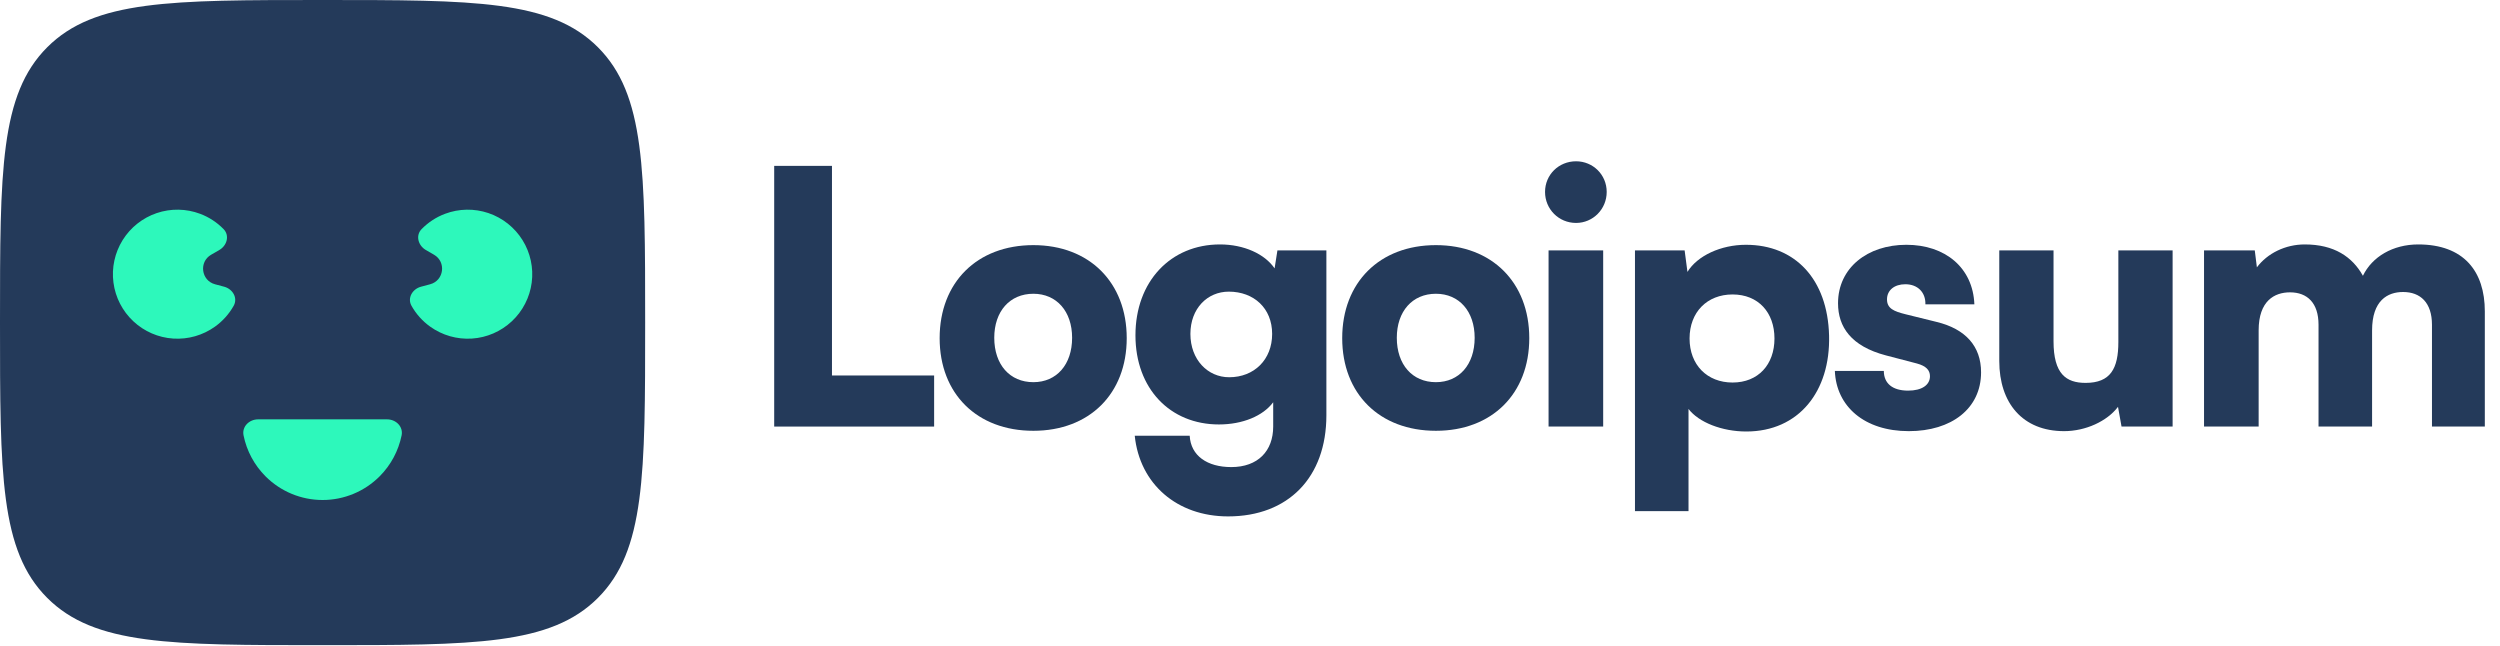
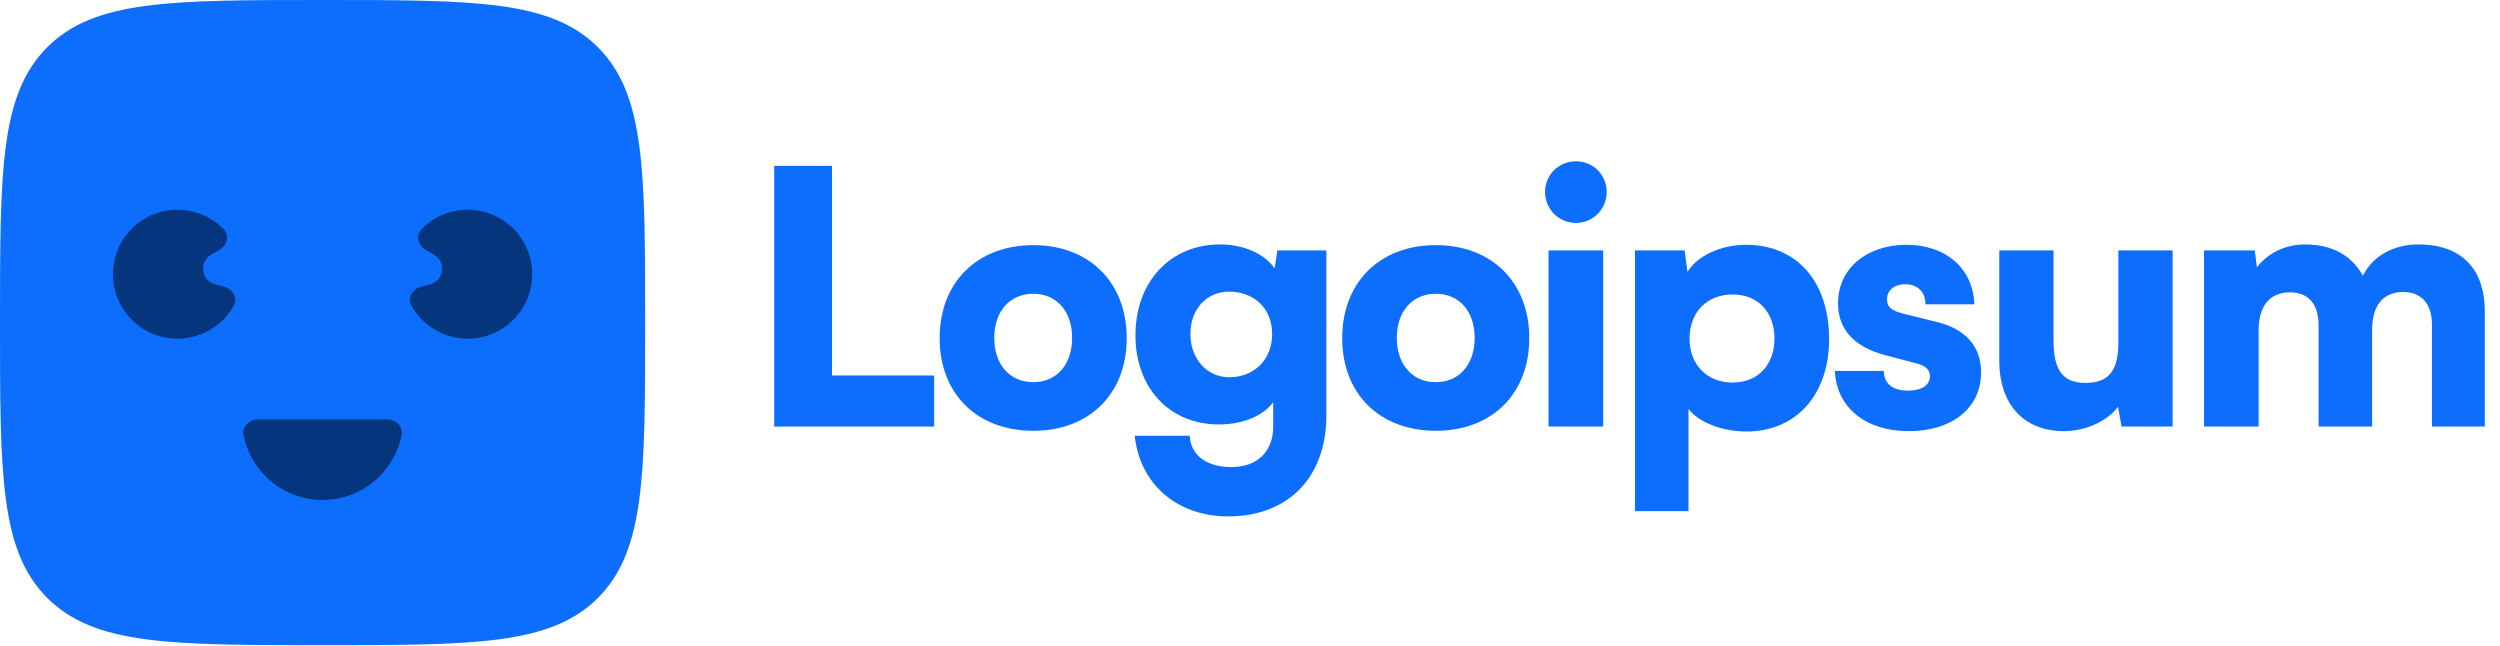
<svg xmlns="http://www.w3.org/2000/svg" id="logo-34" width="155" height="40" viewBox="0 0 155 40" fill="none">
-   <path d="M51.582 10.284H48V26.447H57.916V23.28H51.582V10.284Z" class="ccustom" fill="#243A5A" />
-   <path d="M58.258 20.965C58.258 24.416 60.574 26.709 64.069 26.709C67.541 26.709 69.857 24.416 69.857 20.965C69.857 17.514 67.541 15.198 64.069 15.198C60.574 15.198 58.258 17.514 58.258 20.965ZM61.644 20.943C61.644 19.305 62.605 18.213 64.069 18.213C65.51 18.213 66.471 19.305 66.471 20.943C66.471 22.603 65.51 23.695 64.069 23.695C62.605 23.695 61.644 22.603 61.644 20.943Z" class="ccustom" fill="#243A5A" />
-   <path d="M70.398 20.79C70.398 24.088 72.538 26.316 75.574 26.316C77.038 26.316 78.305 25.792 78.938 24.94V26.447C78.938 27.954 77.999 28.959 76.339 28.959C74.854 28.959 73.827 28.26 73.761 27.015H70.354C70.66 30.008 72.975 32.017 76.142 32.017C79.877 32.017 82.236 29.593 82.236 25.748V15.526H79.2L79.025 16.64C78.414 15.745 77.125 15.155 75.64 15.155C72.582 15.155 70.398 17.448 70.398 20.79ZM73.805 20.703C73.805 19.13 74.854 18.082 76.186 18.082C77.737 18.082 78.873 19.108 78.873 20.703C78.873 22.297 77.759 23.389 76.208 23.389C74.876 23.389 73.805 22.297 73.805 20.703Z" class="ccustom" fill="#243A5A" />
-   <path d="M83.217 20.965C83.217 24.416 85.532 26.709 89.027 26.709C92.5 26.709 94.815 24.416 94.815 20.965C94.815 17.514 92.5 15.198 89.027 15.198C85.532 15.198 83.217 17.514 83.217 20.965ZM86.602 20.943C86.602 19.305 87.563 18.213 89.027 18.213C90.468 18.213 91.429 19.305 91.429 20.943C91.429 22.603 90.468 23.695 89.027 23.695C87.563 23.695 86.602 22.603 86.602 20.943Z" class="ccustom" fill="#243A5A" />
-   <path d="M97.715 13.822C98.763 13.822 99.615 12.97 99.615 11.9C99.615 10.83 98.763 10 97.715 10C96.645 10 95.793 10.83 95.793 11.9C95.793 12.97 96.645 13.822 97.715 13.822ZM96.011 26.447H99.397V15.526H96.011V26.447Z" class="ccustom" fill="#243A5A" />
-   <path d="M101.368 31.689H104.688V25.355C105.321 26.185 106.763 26.753 108.27 26.753C111.524 26.753 113.49 24.263 113.403 20.812C113.315 17.295 111.284 15.177 108.248 15.177C106.697 15.177 105.234 15.854 104.622 16.858L104.447 15.526H101.368V31.689ZM104.753 20.987C104.753 19.349 105.845 18.256 107.418 18.256C109.012 18.256 110.017 19.37 110.017 20.987C110.017 22.603 109.012 23.717 107.418 23.717C105.845 23.717 104.753 22.625 104.753 20.987Z" class="ccustom" fill="#243A5A" />
-   <path d="M113.761 22.996C113.848 25.202 115.596 26.731 118.348 26.731C120.991 26.731 122.826 25.333 122.826 23.084C122.826 21.467 121.865 20.397 120.073 19.96L118.13 19.48C117.431 19.305 116.994 19.13 116.994 18.562C116.994 17.994 117.452 17.623 118.13 17.623C118.894 17.623 119.396 18.125 119.375 18.868H122.411C122.323 16.596 120.598 15.177 118.195 15.177C115.771 15.177 113.958 16.618 113.958 18.802C113.958 20.266 114.766 21.467 116.928 22.035L118.85 22.537C119.418 22.69 119.658 22.952 119.658 23.324C119.658 23.87 119.156 24.219 118.304 24.219C117.321 24.219 116.797 23.761 116.797 22.996H113.761Z" class="ccustom" fill="#243A5A" />
-   <path d="M127.974 26.731C129.307 26.731 130.639 26.119 131.316 25.224L131.535 26.447H134.702V15.526H131.338V21.205C131.338 22.843 130.858 23.739 129.307 23.739C128.105 23.739 127.319 23.193 127.319 21.161V15.526H123.955V22.384C123.955 24.984 125.397 26.731 127.974 26.731Z" class="ccustom" fill="#243A5A" />
-   <path d="M140.036 26.447V20.484C140.036 18.649 141.019 18.125 141.98 18.125C143.05 18.125 143.749 18.781 143.749 20.135V26.447H147.069V20.484C147.069 18.628 148.03 18.104 148.991 18.104C150.061 18.104 150.782 18.759 150.782 20.135V26.447H154.059V19.305C154.059 16.815 152.748 15.155 149.93 15.155C148.358 15.155 147.069 15.919 146.501 17.099C145.846 15.919 144.71 15.155 142.897 15.155C141.696 15.155 140.582 15.701 139.927 16.575L139.796 15.526H136.65V26.447H140.036Z" class="ccustom" fill="#243A5A" />
-   <path d="M0 20C0 10.572 0 5.858 2.929 2.929C5.858 0 10.572 0 20 0C29.428 0 34.142 0 37.071 2.929C40 5.858 40 10.572 40 20C40 29.428 40 34.142 37.071 37.071C34.142 40 29.428 40 20 40C10.572 40 5.858 40 2.929 37.071C0 34.142 0 29.428 0 20Z" class="ccustom" fill="#243A5A" />
-   <path d="M24 26C24.552 26 25.01 26.452 24.9 26.993C24.706 27.949 24.235 28.835 23.535 29.535C22.598 30.473 21.326 31 20 31C18.674 31 17.402 30.473 16.465 29.535C15.764 28.835 15.293 27.949 15.1 26.993C14.99 26.452 15.448 26 16 26L24 26Z" class="ccompli2" fill="#2DF8BB" />
-   <path d="M26.102 17.776C25.569 17.919 25.242 18.477 25.513 18.959C25.797 19.466 26.191 19.908 26.67 20.251C27.422 20.79 28.338 21.052 29.262 20.991C30.185 20.931 31.059 20.552 31.734 19.919C32.41 19.287 32.845 18.44 32.966 17.522C33.087 16.605 32.886 15.674 32.397 14.888C31.908 14.102 31.162 13.51 30.286 13.212C29.41 12.915 28.457 12.93 27.591 13.256C27.04 13.464 26.545 13.789 26.139 14.205C25.753 14.6 25.924 15.224 26.402 15.5L26.909 15.793C27.681 16.238 27.529 17.394 26.668 17.625L26.102 17.776Z" class="ccompli2" fill="#2DF8BB" />
-   <path d="M13.898 17.776C14.431 17.919 14.758 18.477 14.488 18.959C14.203 19.466 13.809 19.908 13.33 20.251C12.578 20.79 11.662 21.052 10.739 20.991C9.815 20.931 8.941 20.552 8.266 19.919C7.59 19.287 7.155 18.44 7.034 17.522C6.913 16.605 7.115 15.674 7.603 14.888C8.092 14.102 8.838 13.51 9.714 13.212C10.591 12.915 11.543 12.93 12.409 13.256C12.961 13.464 13.456 13.789 13.862 14.205C14.248 14.6 14.076 15.224 13.598 15.5L13.091 15.793C12.319 16.238 12.472 17.394 13.332 17.625L13.898 17.776Z" class="ccompli2" fill="#2DF8BB" />
+   <path d="M51.582 10.284H48V26.447H57.916V23.28H51.582V10.284Z" class="ccustom" fill="#0d6efd" stop-color="#0d6efd" />
+   <path d="M58.258 20.965C58.258 24.416 60.574 26.709 64.069 26.709C67.541 26.709 69.857 24.416 69.857 20.965C69.857 17.514 67.541 15.198 64.069 15.198C60.574 15.198 58.258 17.514 58.258 20.965ZM61.644 20.943C61.644 19.305 62.605 18.213 64.069 18.213C65.51 18.213 66.471 19.305 66.471 20.943C66.471 22.603 65.51 23.695 64.069 23.695C62.605 23.695 61.644 22.603 61.644 20.943Z" class="ccustom" fill="#0d6efd" stop-color="#0d6efd" />
+   <path d="M70.398 20.79C70.398 24.088 72.538 26.316 75.574 26.316C77.038 26.316 78.305 25.792 78.938 24.94V26.447C78.938 27.954 77.999 28.959 76.339 28.959C74.854 28.959 73.827 28.26 73.761 27.015H70.354C70.66 30.008 72.975 32.017 76.142 32.017C79.877 32.017 82.236 29.593 82.236 25.748V15.526H79.2L79.025 16.64C78.414 15.745 77.125 15.155 75.64 15.155C72.582 15.155 70.398 17.448 70.398 20.79ZM73.805 20.703C73.805 19.13 74.854 18.082 76.186 18.082C77.737 18.082 78.873 19.108 78.873 20.703C78.873 22.297 77.759 23.389 76.208 23.389C74.876 23.389 73.805 22.297 73.805 20.703Z" class="ccustom" fill="#0d6efd" stop-color="#0d6efd" />
+   <path d="M83.217 20.965C83.217 24.416 85.532 26.709 89.027 26.709C92.5 26.709 94.815 24.416 94.815 20.965C94.815 17.514 92.5 15.198 89.027 15.198C85.532 15.198 83.217 17.514 83.217 20.965ZM86.602 20.943C86.602 19.305 87.563 18.213 89.027 18.213C90.468 18.213 91.429 19.305 91.429 20.943C91.429 22.603 90.468 23.695 89.027 23.695C87.563 23.695 86.602 22.603 86.602 20.943Z" class="ccustom" fill="#0d6efd" stop-color="#0d6efd" />
+   <path d="M97.715 13.822C98.763 13.822 99.615 12.97 99.615 11.9C99.615 10.83 98.763 10 97.715 10C96.645 10 95.793 10.83 95.793 11.9C95.793 12.97 96.645 13.822 97.715 13.822ZM96.011 26.447H99.397V15.526H96.011V26.447Z" class="ccustom" fill="#0d6efd" stop-color="#0d6efd" />
+   <path d="M101.368 31.689H104.688V25.355C105.321 26.185 106.763 26.753 108.27 26.753C111.524 26.753 113.49 24.263 113.403 20.812C113.315 17.295 111.284 15.177 108.248 15.177C106.697 15.177 105.234 15.854 104.622 16.858L104.447 15.526H101.368V31.689ZM104.753 20.987C104.753 19.349 105.845 18.256 107.418 18.256C109.012 18.256 110.017 19.37 110.017 20.987C110.017 22.603 109.012 23.717 107.418 23.717C105.845 23.717 104.753 22.625 104.753 20.987Z" class="ccustom" fill="#0d6efd" stop-color="#0d6efd" />
+   <path d="M113.761 22.996C113.848 25.202 115.596 26.731 118.348 26.731C120.991 26.731 122.826 25.333 122.826 23.084C122.826 21.467 121.865 20.397 120.073 19.96L118.13 19.48C117.431 19.305 116.994 19.13 116.994 18.562C116.994 17.994 117.452 17.623 118.13 17.623C118.894 17.623 119.396 18.125 119.375 18.868H122.411C122.323 16.596 120.598 15.177 118.195 15.177C115.771 15.177 113.958 16.618 113.958 18.802C113.958 20.266 114.766 21.467 116.928 22.035L118.85 22.537C119.418 22.69 119.658 22.952 119.658 23.324C119.658 23.87 119.156 24.219 118.304 24.219C117.321 24.219 116.797 23.761 116.797 22.996H113.761Z" class="ccustom" fill="#0d6efd" stop-color="#0d6efd" />
+   <path d="M127.974 26.731C129.307 26.731 130.639 26.119 131.316 25.224L131.535 26.447H134.702V15.526H131.338V21.205C131.338 22.843 130.858 23.739 129.307 23.739C128.105 23.739 127.319 23.193 127.319 21.161V15.526H123.955V22.384C123.955 24.984 125.397 26.731 127.974 26.731Z" class="ccustom" fill="#0d6efd" stop-color="#0d6efd" />
+   <path d="M140.036 26.447V20.484C140.036 18.649 141.019 18.125 141.98 18.125C143.05 18.125 143.749 18.781 143.749 20.135V26.447H147.069V20.484C147.069 18.628 148.03 18.104 148.991 18.104C150.061 18.104 150.782 18.759 150.782 20.135V26.447H154.059V19.305C154.059 16.815 152.748 15.155 149.93 15.155C148.358 15.155 147.069 15.919 146.501 17.099C145.846 15.919 144.71 15.155 142.897 15.155C141.696 15.155 140.582 15.701 139.927 16.575L139.796 15.526H136.65V26.447H140.036Z" class="ccustom" fill="#0d6efd" stop-color="#0d6efd" />
+   <path d="M0 20C0 10.572 0 5.858 2.929 2.929C5.858 0 10.572 0 20 0C29.428 0 34.142 0 37.071 2.929C40 5.858 40 10.572 40 20C40 29.428 40 34.142 37.071 37.071C34.142 40 29.428 40 20 40C10.572 40 5.858 40 2.929 37.071C0 34.142 0 29.428 0 20Z" class="ccustom" fill="#0d6efd" stop-color="#0d6efd" />
+   <path d="M24 26C24.552 26 25.01 26.452 24.9 26.993C24.706 27.949 24.235 28.835 23.535 29.535C22.598 30.473 21.326 31 20 31C18.674 31 17.402 30.473 16.465 29.535C15.764 28.835 15.293 27.949 15.1 26.993C14.99 26.452 15.448 26 16 26L24 26Z" class="ccompli2" fill="#05357d" stop-color="#05357d" />
+   <path d="M26.102 17.776C25.569 17.919 25.242 18.477 25.513 18.959C25.797 19.466 26.191 19.908 26.67 20.251C27.422 20.79 28.338 21.052 29.262 20.991C30.185 20.931 31.059 20.552 31.734 19.919C32.41 19.287 32.845 18.44 32.966 17.522C33.087 16.605 32.886 15.674 32.397 14.888C31.908 14.102 31.162 13.51 30.286 13.212C29.41 12.915 28.457 12.93 27.591 13.256C27.04 13.464 26.545 13.789 26.139 14.205C25.753 14.6 25.924 15.224 26.402 15.5L26.909 15.793C27.681 16.238 27.529 17.394 26.668 17.625L26.102 17.776Z" class="ccompli2" fill="#05357d" stop-color="#05357d" />
+   <path d="M13.898 17.776C14.431 17.919 14.758 18.477 14.488 18.959C14.203 19.466 13.809 19.908 13.33 20.251C12.578 20.79 11.662 21.052 10.739 20.991C9.815 20.931 8.941 20.552 8.266 19.919C7.59 19.287 7.155 18.44 7.034 17.522C6.913 16.605 7.115 15.674 7.603 14.888C8.092 14.102 8.838 13.51 9.714 13.212C10.591 12.915 11.543 12.93 12.409 13.256C12.961 13.464 13.456 13.789 13.862 14.205C14.248 14.6 14.076 15.224 13.598 15.5L13.091 15.793C12.319 16.238 12.472 17.394 13.332 17.625L13.898 17.776Z" class="ccompli2" fill="#05357d" stop-color="#05357d" />
</svg>
